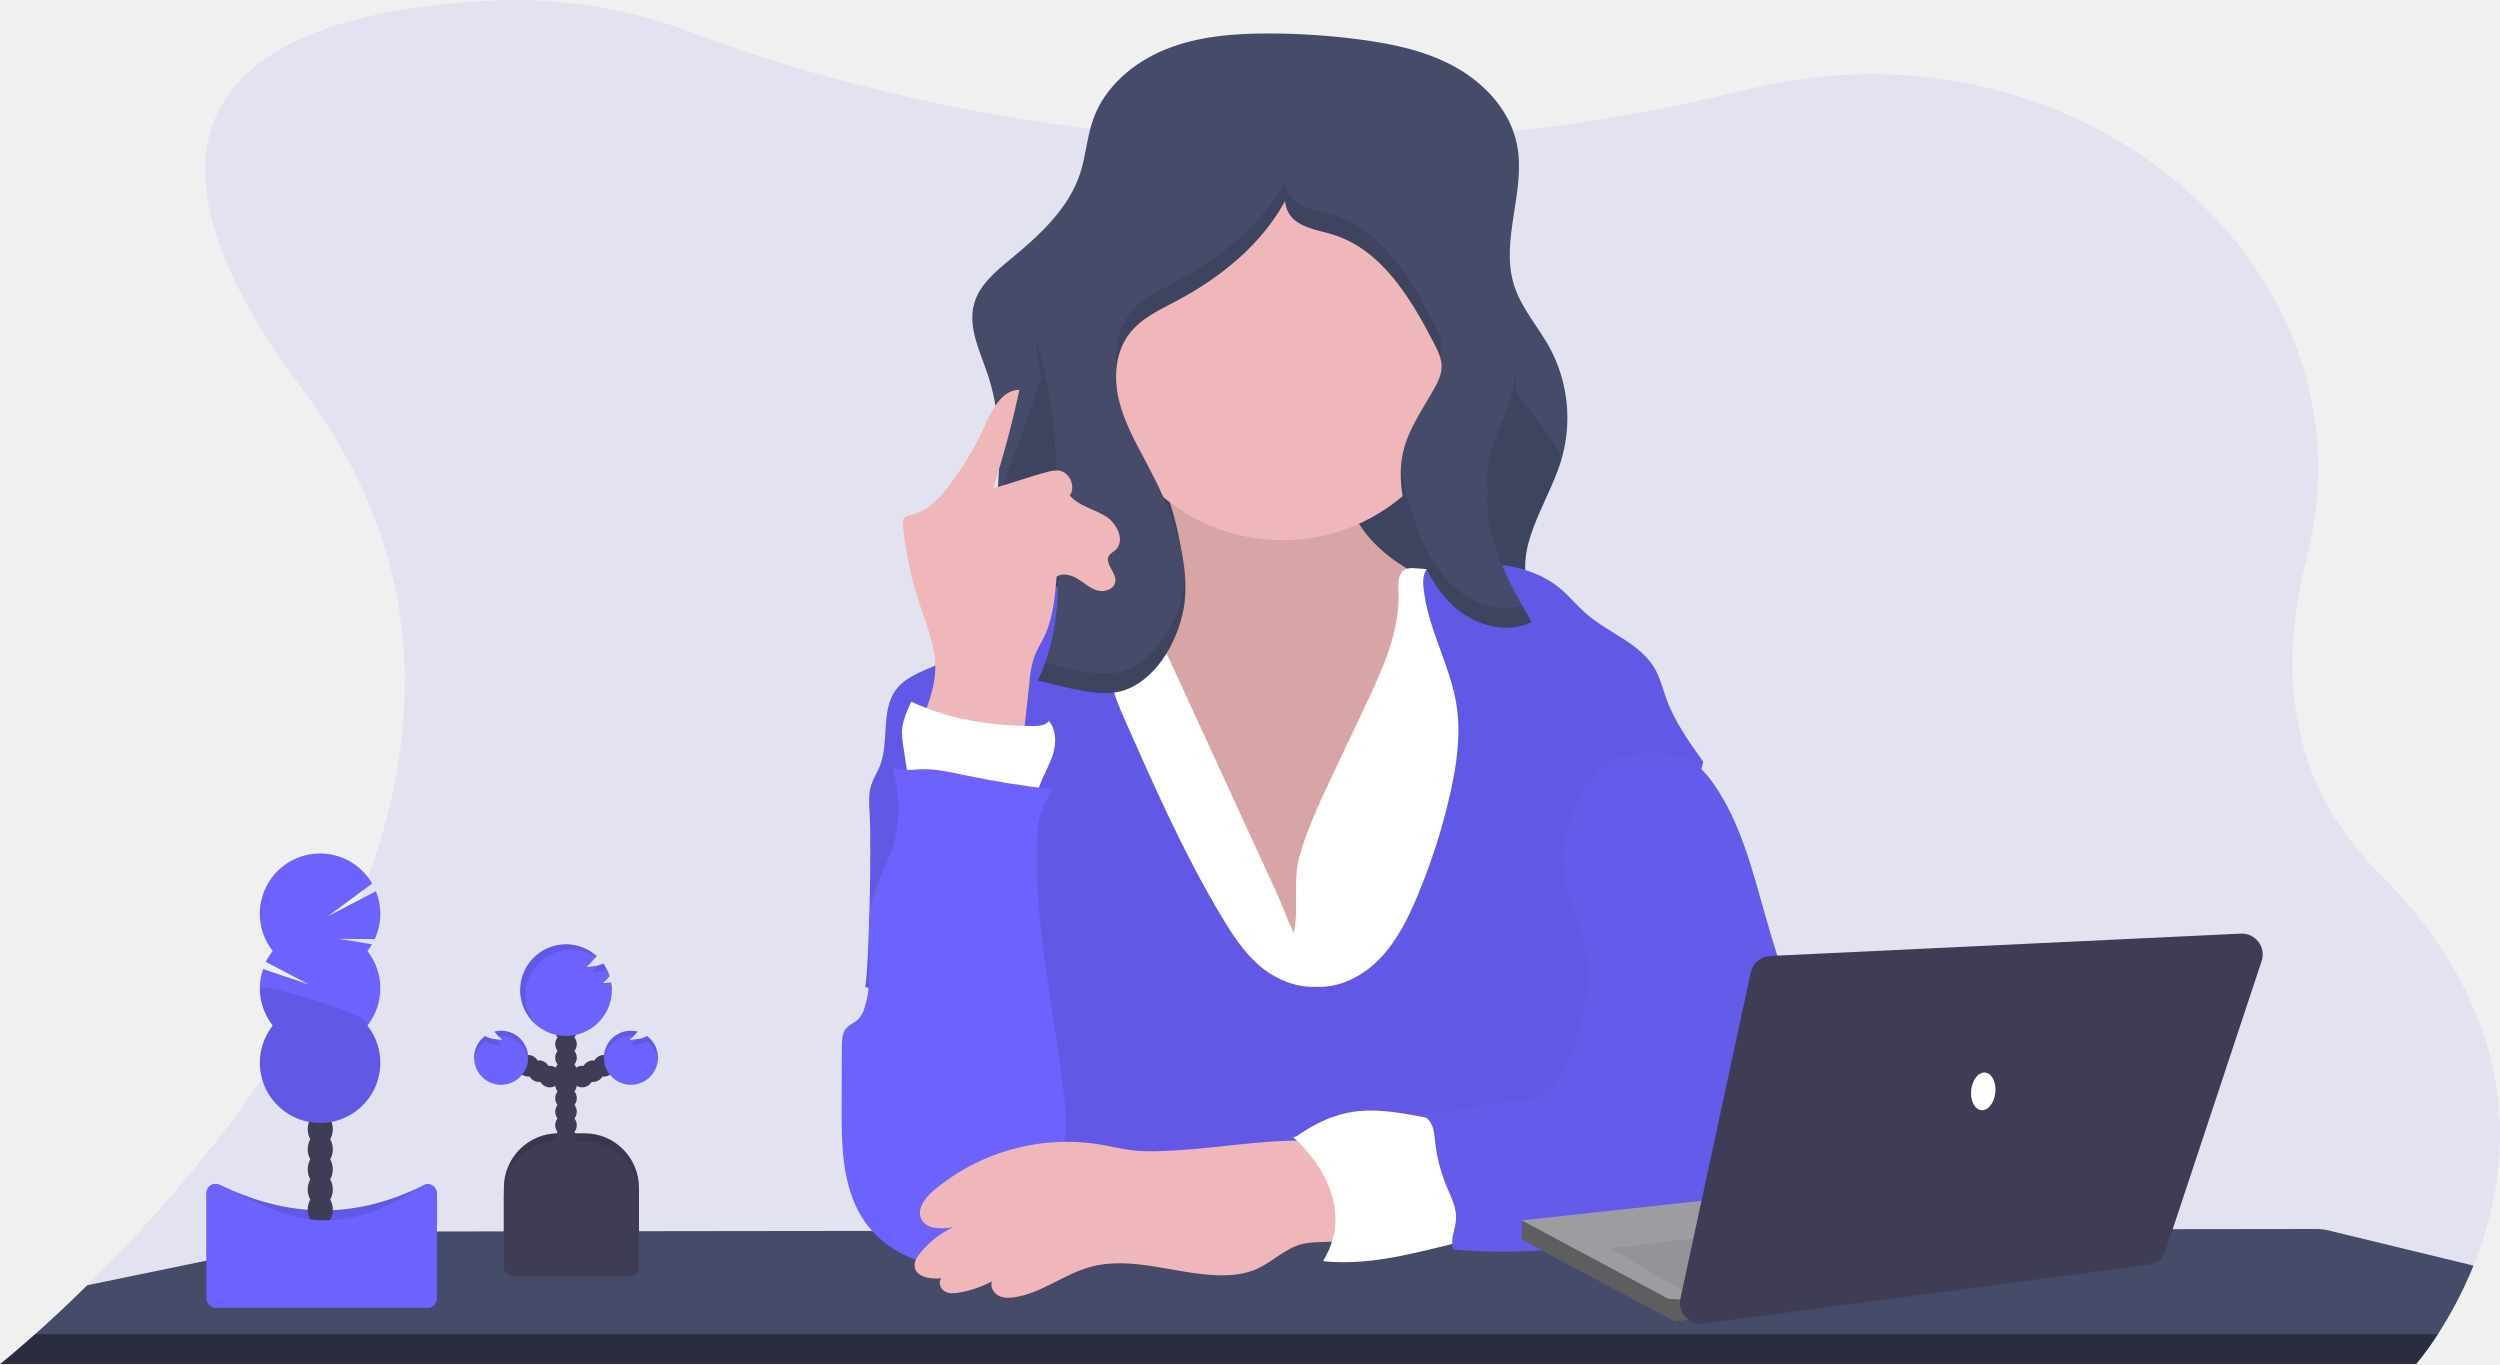
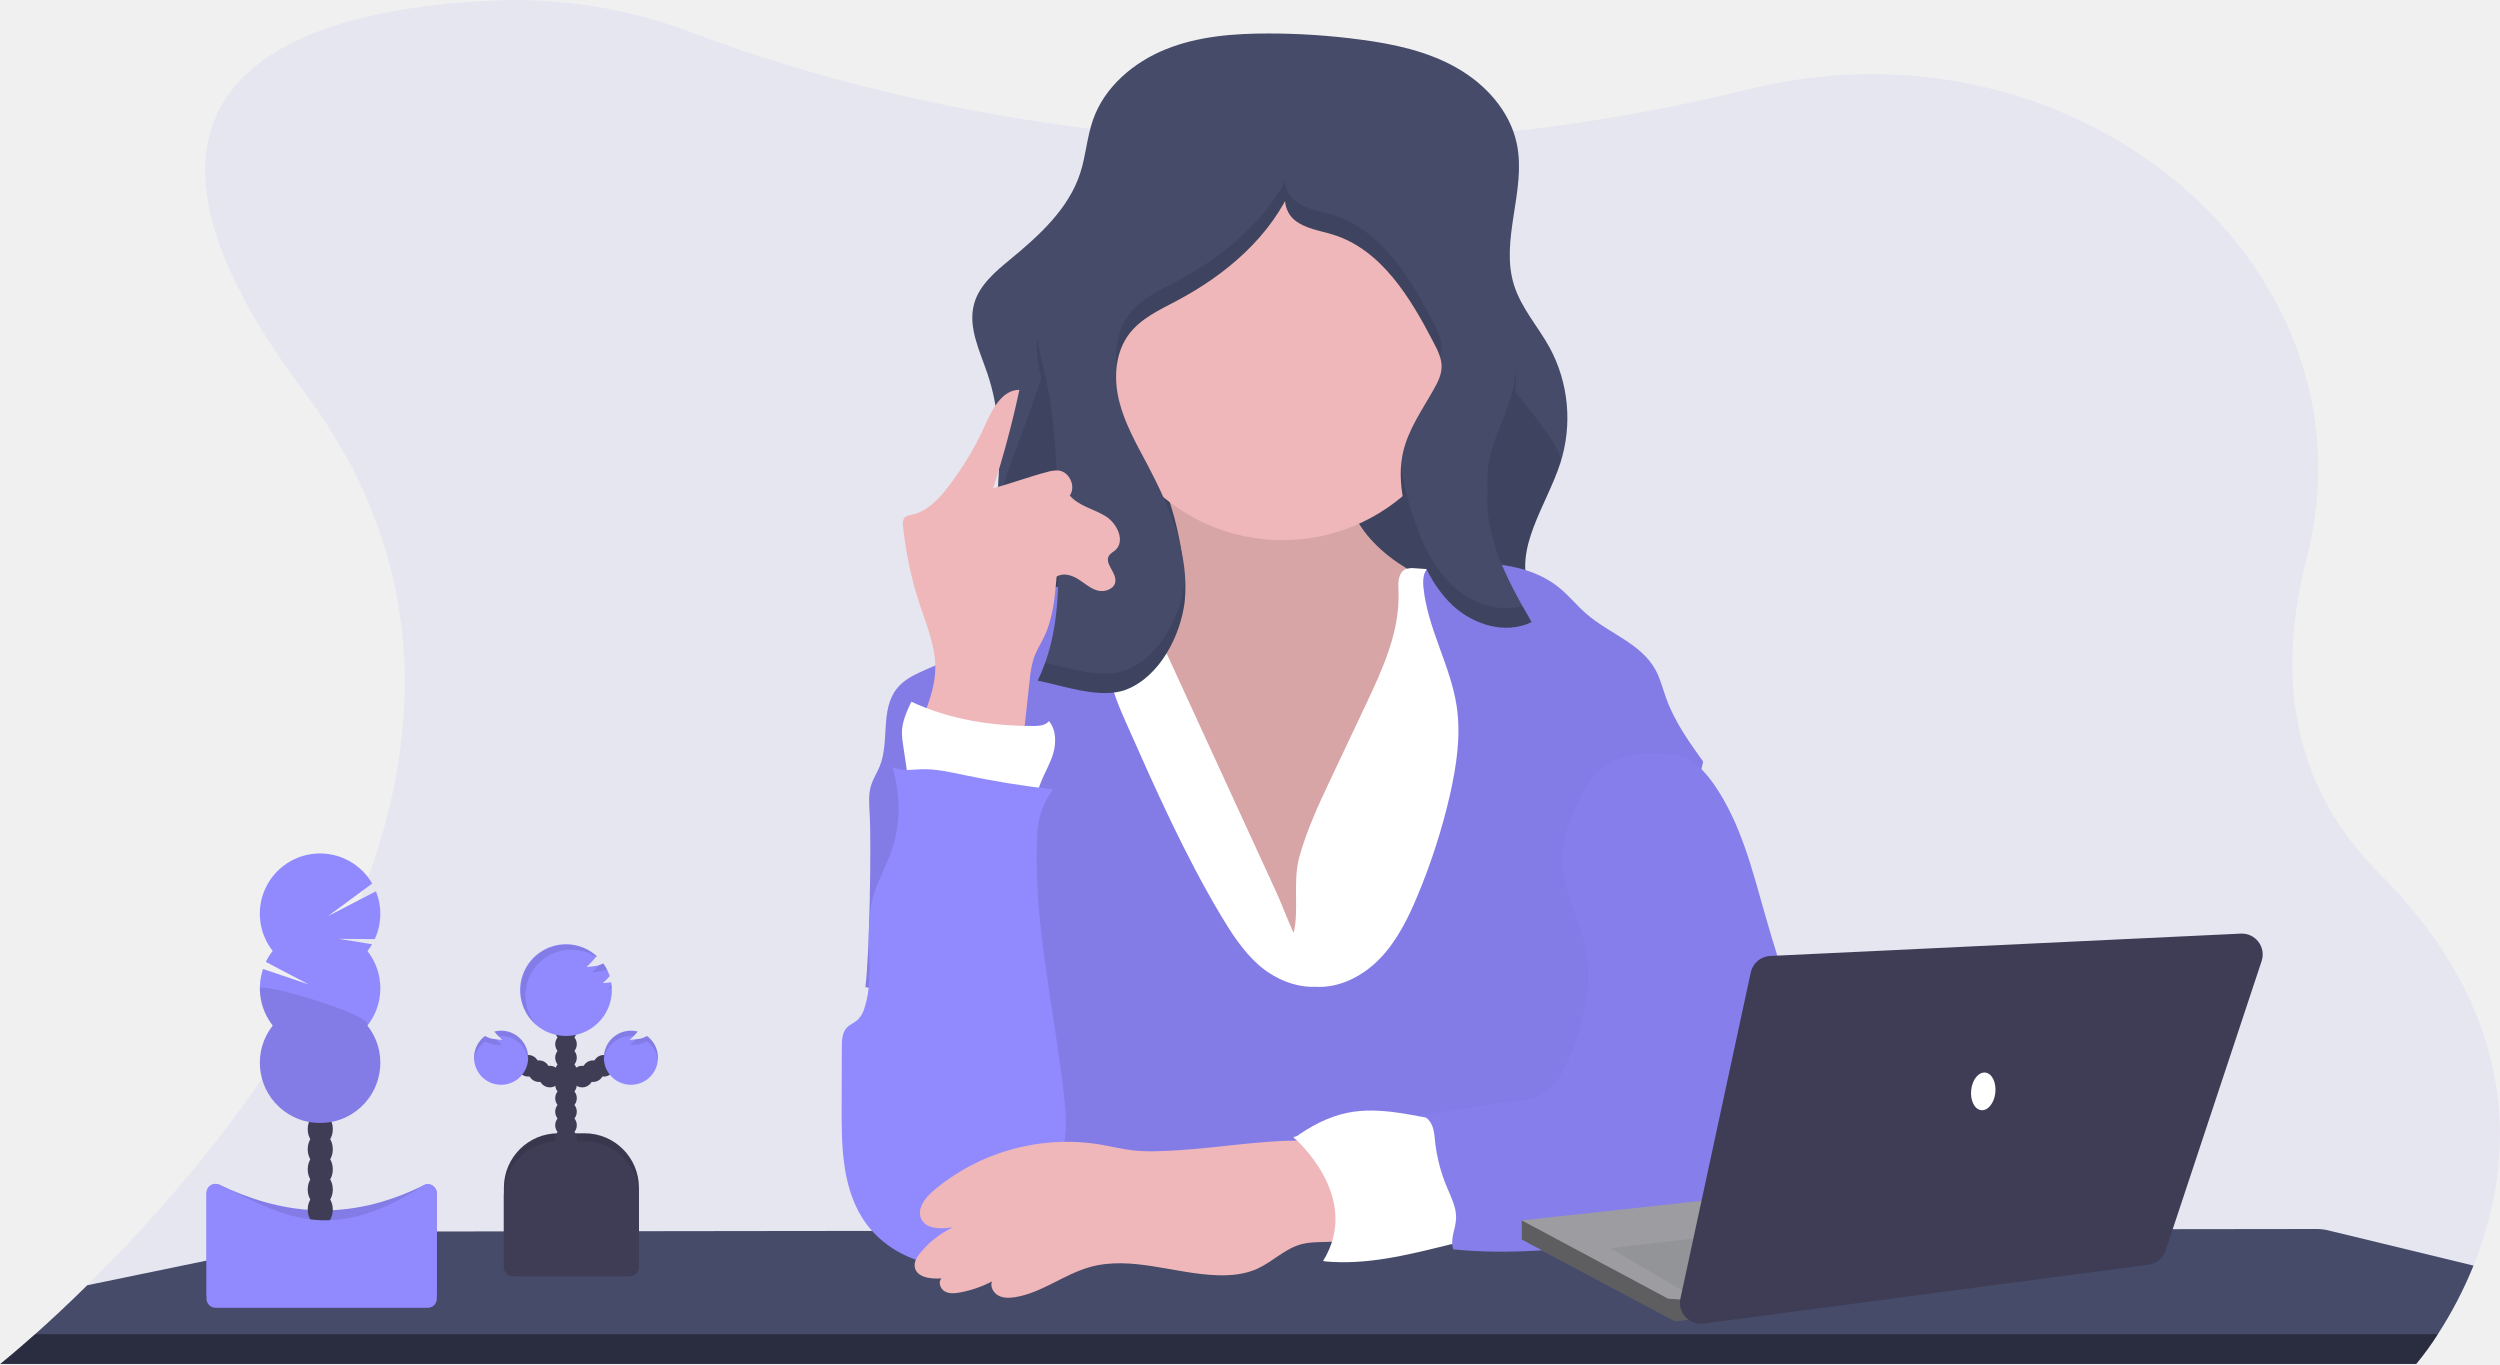
<svg xmlns="http://www.w3.org/2000/svg" id="a02f2390-8fa7-48a9-96f1-2ec5f63ecbc1" data-name="Layer 1" width="1150" height="627.49" viewBox="0 0 1150 627.49">
-   <path d="M1162.81,718.44A188.54,188.54,0,0,1,1146.4,750a135.82,135.82,0,0,1-9.94,13.67.7.7,0,0,1-.11.12H25l.15-.12c1-.78,6.87-5.53,16-13.67,6.55-5.83,14.77-13.41,24-22.53,75.49-74.25,220.5-250,99.73-411-112.27-149.67,8.61-176.83,88.35-180a227.81,227.81,0,0,1,89.86,14.69c36.84,14,104.17,35.46,191.89,45.3,2.88.32,5.78.64,8.72.93a840.12,840.12,0,0,0,139.78,2.54h0c1.37-.08,2.75-.18,4.14-.28a830.62,830.62,0,0,0,136.72-21.15c2.91-.71,5.78-1.38,8.64-2.05,149.63-34.62,287.57,83.37,253.08,216.71-12.75,49.32-9.51,101.89,33,144.42C1188.66,607,1180.23,675.37,1162.81,718.44Z" transform="translate(-25 -136.26)" fill="#6c63ff" opacity="0.1" />
+   <path d="M1162.81,718.44A188.54,188.54,0,0,1,1146.4,750a135.82,135.82,0,0,1-9.94,13.67.7.7,0,0,1-.11.12H25l.15-.12c1-.78,6.87-5.53,16-13.67,6.55-5.83,14.77-13.41,24-22.53,75.49-74.25,220.5-250,99.73-411-112.27-149.67,8.61-176.83,88.35-180a227.81,227.81,0,0,1,89.86,14.69c36.84,14,104.17,35.46,191.89,45.3,2.88.32,5.78.64,8.72.93a840.12,840.12,0,0,0,139.78,2.54h0c1.37-.08,2.75-.18,4.14-.28a830.62,830.62,0,0,0,136.72-21.15c2.91-.71,5.78-1.38,8.64-2.05,149.63-34.62,287.57,83.37,253.08,216.71-12.75,49.32-9.51,101.89,33,144.42C1188.66,607,1180.23,675.37,1162.81,718.44Z" transform="translate(-25 -136.26)" fill="#918aff" opacity="0.1" />
  <path d="M1162.81,718.44A188.54,188.54,0,0,1,1146.4,750a135.82,135.82,0,0,1-9.94,13.67H25.15c1-.78,6.87-5.53,16-13.67,6.55-5.83,14.77-13.41,24-22.53l117.13-24.2a22.79,22.79,0,0,1,4.6-.47l124.87-.18h.13l61.85-.08h.14l52.2-.06,34.17,0h0l35,0,143.42-.2h.23l11.11,0,19.52,0,24.37,0h6.48L725,702h8.14l71.64-.1,22.88,0h0l11,0h0l82.75-.11,24.64,0,78.38-.11,66.16-.08a23.45,23.45,0,0,1,5.47.65Z" transform="translate(-25 -136.26)" fill="#454b69" />
  <path d="M41.15,750H1146.4a135.82,135.82,0,0,1-9.94,13.67H25.15C26.13,762.84,32,758.09,41.15,750Z" transform="translate(-25 -136.26)" fill="none" />
  <path d="M41.15,750H1146.4a135.82,135.82,0,0,1-9.94,13.67H25.15C26.13,762.84,32,758.09,41.15,750Z" transform="translate(-25 -136.26)" opacity="0.4" />
  <path d="M758.22,439l-2.22.43L655.64,458.71c-29.15,5.6-58.72,11.23-88.33,9.08-21.45-1.56-41.49-7.92-62.1-13.5-11.65-3.16-24-4.42-27.95-17.46-5.45-18,3.42-44.65,5.51-62.89,2-17.9,3.18-36.25-.38-53.94a95.9,95.9,0,0,0-3.12-11.74c-3.57-10.59-9.18-21.6-6.15-32.35,2.39-8.53,9.68-14.62,16.5-20.26,13.36-11,27-23.33,32.3-39.82,2.6-8,3.09-16.61,5.89-24.55,5.31-15.1,18.65-26.39,33.49-32.37s31.16-7.25,47.17-7.25a319.6,319.6,0,0,1,42.27,2.81c15.28,2,30.7,5.29,44.13,12.87s24.75,20,27.88,35.14c4.43,21.41-7.87,44.21-1.27,65,3.32,10.51,11,19,16.33,28.62a68.17,68.17,0,0,1,5,53c-6.38,19.77-22,39.77-14,58.94,5.09,12.19,18.09,18.7,27.15,28.36Q757.17,437.7,758.22,439Z" transform="translate(-25 -136.26)" fill="#454b69" />
  <path d="M756,436.48v2.95L655.64,458.71c-29.15,5.6-58.72,11.23-88.33,9.08-21.45-1.56-41.49-7.92-62.1-13.5-11.65-3.16-24-4.42-27.95-17.46-5.45-18,3.42-44.65,5.51-62.89,2-17.9,32.79-83.25,29.23-100.94l184,8c1.24,9.77,49.87,58.81,46.84,68.18-6.38,19.77-22,39.77-14,58.94C733.94,420.31,746.94,426.82,756,436.48Z" transform="translate(-25 -136.26)" opacity="0.1" />
  <path d="M568,387c1.09,6.19,1.67,13-1.49,18.4-4.21,7.24-13.39,9.55-21.6,11.19l-28.5,5.7c-1.94.39-4,.83-5.45,2.16-1.71,1.53-2.29,3.95-2.54,6.23-1.15,10.32,2.5,20.49,5.83,30.32,6.73,19.91,12.38,40.24,20.89,59.45S555.33,558,572,570.84s38.73,19.68,59.14,14.66c17.78-4.37,32.36-16.92,44.93-30.23,10.37-11,20.07-23,25.1-37.27,3.47-9.8,4.6-20.24,5.69-30.58q2.53-23.78,5.06-47.56c.79-7.44,1.31-15.81-3.52-21.52-2.12-2.51-5-4.18-7.94-5.73C689.52,406.8,678,402,667.82,395s-19.21-16.64-22.3-28.6c-1.85-7.18-1.52-15-4.67-21.69-3.52-7.5-11-12.58-19-14.81s-16.44-1.93-24.68-1-40,3.31-43.41,12.6c-1.83,5,5.76,15.73,7.56,20.65A144.17,144.17,0,0,1,568,387Z" transform="translate(-25 -136.26)" fill="#efb7b9" />
  <path d="M568,387c1.09,6.19,1.67,13-1.49,18.4-4.21,7.24-13.39,9.55-21.6,11.19l-28.5,5.7c-1.94.39-4,.83-5.45,2.16-1.71,1.53-2.29,3.95-2.54,6.23-1.15,10.32,2.5,20.49,5.83,30.32,6.73,19.91,12.38,40.24,20.89,59.45S555.33,558,572,570.84s38.73,19.68,59.14,14.66c17.78-4.37,32.36-16.92,44.93-30.23,10.37-11,20.07-23,25.1-37.27,3.47-9.8,4.6-20.24,5.69-30.58q2.53-23.78,5.06-47.56c.79-7.44,1.31-15.81-3.52-21.52-2.12-2.51-5-4.18-7.94-5.73C689.52,406.8,678,402,667.82,395s-19.21-16.64-22.3-28.6c-1.85-7.18-1.52-15-4.67-21.69-3.52-7.5-11-12.58-19-14.81s-16.44-1.93-24.68-1-40,3.31-43.41,12.6c-1.83,5,5.76,15.73,7.56,20.65A144.17,144.17,0,0,1,568,387Z" transform="translate(-25 -136.26)" opacity="0.1" />
  <path d="M636.59,495.74l16.71-35.38c7.83-16.58,15.83-34,15-52.31-.16-3.64-.2-8.19,3-9.84a8.58,8.58,0,0,1,4.39-.56,177.59,177.59,0,0,1,51.51,10.42c3.21,1.16,6.5,2.5,8.75,5.06s3.16,6,3.93,9.3a271.54,271.54,0,0,1,5.73,33.87c3,28.22,1.51,56.69,0,85l-4.44,86.43a8.26,8.26,0,0,1-.73,3.56c-1.1,2-3.58,2.67-5.81,3.05-8.59,1.47-17.37,1.17-26.07.84-61.2-2.32-122.72-5.88-183.52,1.54q.41-13.49-.43-27c-2.41-38.89-12.49-76.83-22.39-114.51-5.77-22-11.36-46-2.07-66.73a28.59,28.59,0,0,1,5.79-8.82c3.95-3.87,9.34-5.91,14.68-7.37a93.43,93.43,0,0,1,28.29-3.2l63.05,137.27c2.88,6.28,5.25,12.89,8.12,19.09,2.58-10.71-.52-23.26,2.58-34.87C626,518.53,631.26,507,636.59,495.74Z" transform="translate(-25 -136.26)" fill="#fff" />
-   <path d="M630,590.19c11.28.71,22.24-5.07,30-13.24s12.88-18.53,17.21-29A286,286,0,0,0,692,501.84c3-13.4,5.13-27.27,3.06-40.85-2.86-18.75-13.47-35.79-15.28-54.67-.31-3.3-.11-7.16,2.54-9.15,1.64-1.23,3.8-1.4,5.84-1.52,18.86-1.12,39.58-.91,54.19,11.06,4.45,3.64,8.06,8.19,12.41,11.94,10.36,9,25,13.58,31.65,25.53,2.32,4.16,3.43,8.87,5.05,13.35,3.82,10.6,10.43,19.92,17,29.09-6.37,26.88-13.69,53.78-20.06,80.66-3.73,15.77-7.49,31.6-13.35,46.7-3.84,9.9-8.67,20-7.49,30.6.47,4.17,1.86,8.16,3.07,12.18a140,140,0,0,1,5.89,43.53l-285.34.7c13.67-19.6,17.68-43.64,16.29-67.49-.67-11.43-3.25-22.93-9-32.82-9.06-15.5-25-25.6-40.71-34.25-11-6-22.81,27.76-34.7,23.89,1.92-13.58,2.8-66,2-79.67-.26-4.48-.66-9.08.72-13.36.94-2.93,2.67-5.55,3.84-8.4,4.69-11.41.22-26,7.8-35.71,5.24-6.75,14.43-8.67,21.9-12.83,7.67-4.28,13.6-11,20.28-16.74A90.19,90.19,0,0,1,525.76,403a58.14,58.14,0,0,1,8.81,26c.51,5.81.14,11.7.95,17.48,1.11,7.83,4.35,15.18,7.56,22.42,13.37,30.19,26.79,60.47,43.73,88.82,4.79,8,10,16,16.94,22.23S620.68,590.63,630,590.19Z" transform="translate(-25 -136.26)" fill="#6c63ff" />
+   <path d="M630,590.19c11.28.71,22.24-5.07,30-13.24s12.88-18.53,17.21-29A286,286,0,0,0,692,501.84c3-13.4,5.13-27.27,3.06-40.85-2.86-18.75-13.47-35.79-15.28-54.67-.31-3.3-.11-7.16,2.54-9.15,1.64-1.23,3.8-1.4,5.84-1.52,18.86-1.12,39.58-.91,54.19,11.06,4.45,3.64,8.06,8.19,12.41,11.94,10.36,9,25,13.58,31.65,25.53,2.32,4.16,3.43,8.87,5.05,13.35,3.82,10.6,10.43,19.92,17,29.09-6.37,26.88-13.69,53.78-20.06,80.66-3.73,15.77-7.49,31.6-13.35,46.7-3.84,9.9-8.67,20-7.49,30.6.47,4.17,1.86,8.16,3.07,12.18a140,140,0,0,1,5.89,43.53l-285.34.7c13.67-19.6,17.68-43.64,16.29-67.49-.67-11.43-3.25-22.93-9-32.82-9.06-15.5-25-25.6-40.71-34.25-11-6-22.81,27.76-34.7,23.89,1.92-13.58,2.8-66,2-79.67-.26-4.48-.66-9.08.72-13.36.94-2.93,2.67-5.55,3.84-8.4,4.69-11.41.22-26,7.8-35.71,5.24-6.75,14.43-8.67,21.9-12.83,7.67-4.28,13.6-11,20.28-16.74A90.19,90.19,0,0,1,525.76,403a58.14,58.14,0,0,1,8.81,26c.51,5.81.14,11.7.95,17.48,1.11,7.83,4.35,15.18,7.56,22.42,13.37,30.19,26.79,60.47,43.73,88.82,4.79,8,10,16,16.94,22.23S620.68,590.63,630,590.19Z" transform="translate(-25 -136.26)" fill="#918aff" />
  <path d="M630,590.19c11.28.71,22.24-5.07,30-13.24s12.88-18.53,17.21-29A286,286,0,0,0,692,501.84c3-13.4,5.13-27.27,3.06-40.85-2.86-18.75-13.47-35.79-15.28-54.67-.31-3.3-.11-7.16,2.54-9.15,1.64-1.23,3.8-1.4,5.84-1.52,18.86-1.12,39.58-.91,54.19,11.06,4.45,3.64,8.06,8.19,12.41,11.94,10.36,9,25,13.58,31.65,25.53,2.32,4.16,3.43,8.87,5.05,13.35,3.82,10.6,10.43,19.92,17,29.09-6.37,26.88-13.69,53.78-20.06,80.66-3.73,15.77-7.49,31.6-13.35,46.7-3.84,9.9-8.67,20-7.49,30.6.47,4.17,1.86,8.16,3.07,12.18a140,140,0,0,1,5.89,43.53l-285.34.7c13.67-19.6,17.68-43.64,16.29-67.49-.67-11.43-3.25-22.93-9-32.82-9.06-15.5-25-25.6-40.71-34.25-11-6-22.81,27.76-34.7,23.89,1.92-13.58,2.8-66,2-79.67-.26-4.48-.66-9.08.72-13.36.94-2.93,2.67-5.55,3.84-8.4,4.69-11.41.22-26,7.8-35.71,5.24-6.75,14.43-8.67,21.9-12.83,7.67-4.28,13.6-11,20.28-16.74A90.19,90.19,0,0,1,525.76,403a58.14,58.14,0,0,1,8.81,26c.51,5.81.14,11.7.95,17.48,1.11,7.83,4.35,15.18,7.56,22.42,13.37,30.19,26.79,60.47,43.73,88.82,4.79,8,10,16,16.94,22.23S620.68,590.63,630,590.19Z" transform="translate(-25 -136.26)" opacity="0.1" />
  <circle cx="589.91" cy="162.75" r="85.72" fill="#efb7b9" />
  <path d="M569.93,413.24c2.35-22.18-6.87-43.88-17.31-63.59-5-9.42-10.36-18.81-12.87-29.16s-1.79-22.07,4.63-30.58c5.46-7.24,14.12-11.15,22.13-15.4,22.61-12,43.28-29.64,53.22-53.23-5.62,3.06-4.16,12.19.8,16.22s11.72,4.81,17.82,6.73c22.24,7,35.58,29.18,46.28,49.9,1.75,3.38,3.53,6.95,3.51,10.76s-1.76,7.19-3.58,10.43c-5.28,9.4-11.74,18.43-14.14,28.94-2.75,12,.15,24.62,3.92,36.39,4,12.52,9.31,25.14,18.91,34.12s24.49,13.44,36.3,7.64c-11.79-20.27-24-42.92-19.4-65.9,2.22-11,8.19-21,10.73-31.94,4.84-20.87-3.22-42.34-11.13-62.26l-23.64-59.45c-3.61-9.09-7.72-18.79-16-23.94-5.6-3.47-12.38-4.37-18.94-5-21.12-1.88-43-1.26-62.66,6.6-35.82,14.31-58.28,49.59-76.1,83.81-5.34,10.25-10.61,21.14-10.39,32.7.12,6.34,1.89,12.51,3.33,18.69,5.86,25.16,6.18,51.23,6.48,77.06.23,19.82-.8,38.5-9.47,56.55,11.88,2.36,29.11,8.73,40.87,4.07C558.56,447.34,568,428.67,569.93,413.24Z" transform="translate(-25 -136.26)" fill="#454b69" />
  <g opacity="0.1">
    <path d="M511.78,392.36q.06-4.23,0-8.54c-.3-25.83-.62-51.9-6.48-77.06a130.05,130.05,0,0,1-3.06-14.88,38.89,38.89,0,0,0-.27,5.19c.12,6.34,1.89,12.51,3.33,18.69C511.13,340.77,511.49,366.68,511.78,392.36Z" transform="translate(-25 -136.26)" />
    <path d="M720.88,324.57a60.51,60.51,0,0,0,1.3-17.82,55.54,55.54,0,0,1-1.3,8.82c-2.54,11-8.51,20.91-10.73,31.94a53,53,0,0,0-.8,14.78,52.45,52.45,0,0,1,.8-5.78C712.37,345.48,718.34,335.53,720.88,324.57Z" transform="translate(-25 -136.26)" />
    <path d="M687.36,300.3a14.41,14.41,0,0,0,.78-4.41c0-3.81-1.76-7.38-3.51-10.76-10.7-20.72-24-42.88-46.28-49.9-6.1-1.92-12.85-2.7-17.82-6.73a12.68,12.68,0,0,1-4.38-8.8c-10.84,19.9-29.46,35.12-49.64,45.81-8,4.25-16.67,8.16-22.13,15.4-5.13,6.8-6.62,15.65-5.73,24.21a30.61,30.61,0,0,1,5.73-15.21c5.46-7.24,14.12-11.15,22.13-15.4,20.18-10.69,38.8-25.91,49.64-45.81a12.68,12.68,0,0,0,4.38,8.8c5,4,11.72,4.81,17.82,6.73,22.24,7,35.58,29.18,46.28,49.9A39.4,39.4,0,0,1,687.36,300.3Z" transform="translate(-25 -136.26)" />
    <path d="M693.25,405.77c-9.6-9-14.89-21.6-18.91-34.12a98.77,98.77,0,0,1-4.8-21.71c-.93,10.27,1.62,20.78,4.8,30.71,4,12.52,9.31,25.14,18.91,34.12s24.49,13.44,36.3,7.64c-1.42-2.43-2.83-4.9-4.23-7.39C714.35,418.11,701.75,413.71,693.25,405.77Z" transform="translate(-25 -136.26)" />
    <path d="M569.93,404.24c-1.93,15.43-11.37,34.1-26.74,40.2-10.67,4.23-25.86-.63-37.45-3.32a86.63,86.63,0,0,1-3.42,8.25c11.88,2.36,29.11,8.73,40.87,4.07,15.37-6.1,24.81-24.77,26.74-40.2a69.48,69.48,0,0,0,.22-11.62C570.09,402.49,570,403.37,569.93,404.24Z" transform="translate(-25 -136.26)" />
  </g>
  <path d="M691.1,652.18c-15.45-2.45-31.13-7.18-46.45-4-8.88,1.84-17,6.26-24.38,11.6,4.06,3.25,8.8,6.15,11.38,10.67a42,42,0,0,1,3.58,9.87c1.62,6,3.25,12.12,3.5,18.36s-1,12.74-4.72,17.77c19.48,1.92,38.36-2.88,57.36-7.57a15.71,15.71,0,0,0,6.07-2.45c3-2.36,3.88-6.56,3.9-10.39,0-6.84-1.92-13.51-3.87-20.07C695.15,668.1,693.43,660,691.1,652.18Z" transform="translate(-25 -136.26)" fill="#fff" />
-   <path d="M795.42,483.51c7.67,1,13.62,7.19,18,13.55,12.29,17.7,17.59,39.16,23.49,59.89q11,38.67,25.87,76.12a114.56,114.56,0,0,0,7.76,16.7c2.47,4.13,5.47,8.1,6.56,12.79,2.64,11.34-6.71,22-16.46,28.32A65.14,65.14,0,0,1,843.79,699c-5.82,1.74-11.89,2.4-17.92,3.06l-55.51,6c-25.55,2.78-51.33,5.56-76.89,2.88-1.61-5.6,1.55-9.56,1.32-15.39-.16-4.17-2-8.05-3.64-11.89a76,76,0,0,1-5.93-21.51c-.29-2.73-.39-5.53-1.43-8.07s-3.27-4.82-6-5c15-1.49,26.39-4.32,41.39-5.82,5.57-.56,11.36-1.19,16.11-4.15,5.89-3.67,9.19-10.29,11.81-16.71,6.49-15.9,10.67-33.42,7.26-50.26-2.8-13.81-10.61-26.67-10.57-40.76,0-8.39,2.86-16.52,6.24-24.2,3.58-8.12,8.25-16.42,16.11-20.54S786.55,482.31,795.42,483.51Z" transform="translate(-25 -136.26)" fill="#6c63ff" />
+   <path d="M795.42,483.51c7.67,1,13.62,7.19,18,13.55,12.29,17.7,17.59,39.16,23.49,59.89q11,38.67,25.87,76.12a114.56,114.56,0,0,0,7.76,16.7c2.47,4.13,5.47,8.1,6.56,12.79,2.64,11.34-6.71,22-16.46,28.32A65.14,65.14,0,0,1,843.79,699c-5.82,1.74-11.89,2.4-17.92,3.06l-55.51,6c-25.55,2.78-51.33,5.56-76.89,2.88-1.61-5.6,1.55-9.56,1.32-15.39-.16-4.17-2-8.05-3.64-11.89a76,76,0,0,1-5.93-21.51c-.29-2.73-.39-5.53-1.43-8.07s-3.27-4.82-6-5c15-1.49,26.39-4.32,41.39-5.82,5.57-.56,11.36-1.19,16.11-4.15,5.89-3.67,9.19-10.29,11.81-16.71,6.49-15.9,10.67-33.42,7.26-50.26-2.8-13.81-10.61-26.67-10.57-40.76,0-8.39,2.86-16.52,6.24-24.2,3.58-8.12,8.25-16.42,16.11-20.54S786.55,482.31,795.42,483.51Z" transform="translate(-25 -136.26)" fill="#918aff" />
  <path d="M795.42,483.51c7.67,1,13.62,7.19,18,13.55,12.29,17.7,17.59,39.16,23.49,59.89q11,38.67,25.87,76.12a114.56,114.56,0,0,0,7.76,16.7c2.47,4.13,5.47,8.1,6.56,12.79,2.64,11.34-6.71,22-16.46,28.32A65.14,65.14,0,0,1,843.79,699c-5.82,1.74-11.89,2.4-17.92,3.06l-55.51,6c-25.55,2.78-51.33,5.56-76.89,2.88-1.61-5.6,1.55-9.56,1.32-15.39-.16-4.17-2-8.05-3.64-11.89a76,76,0,0,1-5.93-21.51c-.29-2.73-.39-5.53-1.43-8.07s-3.27-4.82-6-5c15-1.49,26.39-4.32,41.39-5.82,5.57-.56,11.36-1.19,16.11-4.15,5.89-3.67,9.19-10.29,11.81-16.71,6.49-15.9,10.67-33.42,7.26-50.26-2.8-13.81-10.61-26.67-10.57-40.76,0-8.39,2.86-16.52,6.24-24.2,3.58-8.12,8.25-16.42,16.11-20.54S786.55,482.31,795.42,483.51Z" transform="translate(-25 -136.26)" opacity="0.08" />
  <path d="M447.81,470.52c3.63-8.62,7.32-17.52,7.42-26.87.11-10.11-4-19.71-7.14-29.31a169.49,169.49,0,0,1-7.71-36.19,5,5,0,0,1,.5-3.47c.83-1.17,2.43-1.41,3.84-1.72,6.92-1.58,12.15-7.17,16.47-12.8A140.34,140.34,0,0,0,478.05,332c3.31-7.37,7.79-16.36,15.87-16.43a458.36,458.36,0,0,1-12.08,45.25c8.45-2.16,16.48-5.3,24.93-7.46a14.93,14.93,0,0,1,5.12-.68c5.06.53,8.16,7.38,5.22,11.53,4.13,4.84,11,6.14,16.4,9.46s9.28,11.54,4.48,15.71c-.94.81-2.13,1.38-2.81,2.42-2.32,3.58,3.36,7.69,2.89,11.93-.38,3.47-4.83,5.09-8.2,4.17s-6-3.44-9-5.29-6.92-3-9.83-1.08c-.78,9.41-1.62,19-5.69,27.57-1.49,3.13-3.4,6.06-4.6,9.31a45.88,45.88,0,0,0-2.12,10.93L495,482.53C477.68,486,462.15,480.81,447.81,470.52Z" transform="translate(-25 -136.26)" fill="#efb7b9" />
  <path d="M443.58,500.27l-3.19-21.59a35.1,35.1,0,0,1-.51-5.32c0-5,2.2-9.77,4.33-14.32,17.65,8.24,36.73,11.17,56.2,11.18,2.57,0,5.5-.24,7.1-2.25,3.31,3.81,3.41,9.94,2,14.78s-4.12,9.2-5.92,13.92c-.91,2.39-1.65,5-3.39,6.84-2.7,2.91-7.08,3.41-11.06,3.39a70.71,70.71,0,0,1-12.48-1.19C466,503.73,454.24,498.36,443.58,500.27Z" transform="translate(-25 -136.26)" fill="#fff" />
-   <path d="M509.41,499.39q-20.55-2.34-40.83-6.6c-6.63-1.39-13.32-2.94-20.08-2.67-4.4.18-9.13,1.06-13-1.12,3.77,12.83,4,26.35-.51,38.94-2.67,7.5-6.74,14.49-8.7,22.21-4.08,16.15,1.52,33.76-3.58,49.62a12.56,12.56,0,0,1-3.08,5.52c-1.56,1.43-3.69,2.17-5.13,3.72-2.12,2.28-2.25,5.71-2.26,8.82l-.09,27.55c-.06,17.54.17,36.14,9.43,51,10.56,17,32.79,25.81,52.14,20.64a38.76,38.76,0,0,0,14.16-6.93c6.72-5.34,11-13.06,15.19-20.58,5-9,10-18.2,11.61-28.33,1.14-7.17.5-14.49-.32-21.7-4.52-40-14.33-79.66-12.22-119.81A36.31,36.31,0,0,1,509.41,499.39Z" transform="translate(-25 -136.26)" fill="#6c63ff" />
+   <path d="M509.41,499.39q-20.55-2.34-40.83-6.6c-6.63-1.39-13.32-2.94-20.08-2.67-4.4.18-9.13,1.06-13-1.12,3.77,12.83,4,26.35-.51,38.94-2.67,7.5-6.74,14.49-8.7,22.21-4.08,16.15,1.52,33.76-3.58,49.62a12.56,12.56,0,0,1-3.08,5.52c-1.56,1.43-3.69,2.17-5.13,3.72-2.12,2.28-2.25,5.71-2.26,8.82l-.09,27.55c-.06,17.54.17,36.14,9.43,51,10.56,17,32.79,25.81,52.14,20.64a38.76,38.76,0,0,0,14.16-6.93c6.72-5.34,11-13.06,15.19-20.58,5-9,10-18.2,11.61-28.33,1.14-7.17.5-14.49-.32-21.7-4.52-40-14.33-79.66-12.22-119.81A36.31,36.31,0,0,1,509.41,499.39Z" transform="translate(-25 -136.26)" fill="#918aff" />
  <path d="M566.67,665.39c-6.95.4-13.95.8-20.87,0-5-.6-9.88-1.83-14.84-2.67A95.11,95.11,0,0,0,454.37,684c-3.84,3.28-7.72,8.31-5.6,12.9,2.28,4.94,9.25,4.8,14.62,3.88a44,44,0,0,0-15,11.73c-1.5,1.83-2.92,4-2.63,6.37.61,4.95,7.33,5.85,12.3,5.42-1.62,1.74-.53,4.82,1.53,6s4.62.94,6.95.51a51.52,51.52,0,0,0,14.76-5.11c-.94,2.45.69,5.32,3,6.54s5.12,1.13,7.71.71c12.22-2,22.42-10.5,34.34-13.84,19.06-5.33,39,3.17,58.81,3.77,6.2.19,12.56-.44,18.21-3,6.93-3.15,12.52-9.06,19.84-11.16,8.13-2.32,17.46.35,24.9-3.66,5.41-2.91.53-25.34-.85-29.66-2.53-7.9-5.07-13.14-13.5-13.94C612.43,659.37,588.16,664.15,566.67,665.39Z" transform="translate(-25 -136.26)" fill="#efb7b9" />
  <path d="M619.88,659.27s32.29,27.33,13.66,57.15l36-12.43V677.9c0-1.24-13.67-19.87-13.67-19.87l-16.15-2.49Z" transform="translate(-25 -136.26)" fill="#fff" />
  <path d="M256.79,521.32h12.11a25,25,0,0,1,25,25v37.11a0,0,0,0,1,0,0H231.79a0,0,0,0,1,0,0V546.32A25,25,0,0,1,256.79,521.32Z" fill="#3f3d56" />
  <path d="M256.79,521.32h12.11a25,25,0,0,1,25,25v37.11a0,0,0,0,1,0,0H231.79a0,0,0,0,1,0,0V546.32A25,25,0,0,1,256.79,521.32Z" opacity="0.1" />
  <circle cx="260.36" cy="530.01" r="4.97" fill="#3f3d56" />
  <circle cx="260.36" cy="523.8" r="4.97" fill="#3f3d56" />
  <circle cx="260.36" cy="517.59" r="4.97" fill="#3f3d56" />
  <circle cx="260.36" cy="511.38" r="4.97" fill="#3f3d56" />
  <circle cx="260.36" cy="505.17" r="4.97" fill="#3f3d56" />
  <circle cx="260.36" cy="498.96" r="4.97" fill="#3f3d56" />
  <circle cx="260.36" cy="492.74" r="4.97" fill="#3f3d56" />
  <circle cx="267.82" cy="495.23" r="4.97" fill="#3f3d56" />
  <circle cx="272.79" cy="492.74" r="4.97" fill="#3f3d56" />
  <circle cx="277.76" cy="490.26" r="4.97" fill="#3f3d56" />
  <circle cx="260.36" cy="486.53" r="4.97" fill="#3f3d56" />
  <circle cx="260.36" cy="480.32" r="4.97" fill="#3f3d56" />
  <circle cx="260.36" cy="474.11" r="4.97" fill="#3f3d56" />
  <circle cx="260.36" cy="467.9" r="4.97" fill="#3f3d56" />
-   <path d="M306,588.13q-1.86.27-3.72.39a28.56,28.56,0,0,0,3.2-3.28,21,21,0,0,0-3-5.83,10.22,10.22,0,0,1-4,1.26c-1.23.18-2.47.31-3.71.4,1.63-1.33,3.15-3.33,4.75-5a21.1,21.1,0,1,0,6.93,15.61,20.68,20.68,0,0,0-.32-3.63Z" transform="translate(-25 -136.26)" fill="#6c63ff" />
-   <path d="M322.57,612.82a9.64,9.64,0,0,1-4.18,1.39c-1.23.18-2.47.32-3.71.4a36.4,36.4,0,0,0,3.68-3.82,12.44,12.44,0,1,0,4.21,2Z" transform="translate(-25 -136.26)" fill="#6c63ff" />
+   <path d="M306,588.13q-1.86.27-3.72.39a28.56,28.56,0,0,0,3.2-3.28,21,21,0,0,0-3-5.83,10.22,10.22,0,0,1-4,1.26c-1.23.18-2.47.31-3.71.4,1.63-1.33,3.15-3.33,4.75-5a21.1,21.1,0,1,0,6.93,15.61,20.68,20.68,0,0,0-.32-3.63Z" transform="translate(-25 -136.26)" fill="#918aff" />
+   <path d="M322.57,612.82a9.64,9.64,0,0,1-4.18,1.39c-1.23.18-2.47.32-3.71.4a36.4,36.4,0,0,0,3.68-3.82,12.44,12.44,0,1,0,4.21,2Z" transform="translate(-25 -136.26)" fill="#918aff" />
  <circle cx="252.91" cy="495.23" r="4.97" fill="#3f3d56" />
  <circle cx="247.94" cy="492.74" r="4.97" fill="#3f3d56" />
  <circle cx="242.97" cy="490.26" r="4.97" fill="#3f3d56" />
-   <path d="M248.16,612.82a9.64,9.64,0,0,0,4.18,1.39c1.23.18,2.47.32,3.71.4a35.42,35.42,0,0,1-3.68-3.82,12.44,12.44,0,1,1-4.21,2Z" transform="translate(-25 -136.26)" fill="#6c63ff" />
+   <path d="M248.16,612.82a9.64,9.64,0,0,0,4.18,1.39c1.23.18,2.47.32,3.71.4a35.42,35.42,0,0,1-3.68-3.82,12.44,12.44,0,1,1-4.21,2Z" transform="translate(-25 -136.26)" fill="#918aff" />
  <path d="M256.79,525h12.11a25,25,0,0,1,25,25v32.87a4.24,4.24,0,0,1-4.24,4.24H236a4.24,4.24,0,0,1-4.24-4.24V550A25,25,0,0,1,256.79,525Z" fill="#3f3d56" />
  <g opacity="0.1">
    <path d="M306.34,589.49a18.83,18.83,0,0,1-1.6,1.52c.57,0,1.13-.09,1.7-.15C306.42,590.4,306.39,589.94,306.34,589.49Z" transform="translate(-25 -136.26)" />
    <path d="M297.28,583.55c1.25-.08,2.48-.21,3.72-.39a12,12,0,0,0,3.23-.88,21.92,21.92,0,0,0-1.74-2.87,7.52,7.52,0,0,1-2,.85A28.79,28.79,0,0,1,297.28,583.55Z" transform="translate(-25 -136.26)" />
    <path d="M266.73,594.22a21.08,21.08,0,0,1,32.5-17.76l.32-.34a21.1,21.1,0,1,0-27.82,31.73A21,21,0,0,1,266.73,594.22Z" transform="translate(-25 -136.26)" />
  </g>
  <g opacity="0.1">
    <path d="M314.68,617.09c1.24-.08,2.48-.21,3.71-.39a9.65,9.65,0,0,0,4.18-1.4,12.43,12.43,0,0,1,5,8.8,11.38,11.38,0,0,0,.07-1.31,12.38,12.38,0,0,0-5-10,9.64,9.64,0,0,1-4.18,1.39l-1,.13A25.37,25.37,0,0,1,314.68,617.09Z" transform="translate(-25 -136.26)" />
    <path d="M315.18,612.85a10.19,10.19,0,0,1,1.24.09c.65-.69,1.29-1.43,1.94-2.15a12.4,12.4,0,0,0-15.6,12c0,.42,0,.83.06,1.24A12.42,12.42,0,0,1,315.18,612.85Z" transform="translate(-25 -136.26)" />
  </g>
  <g opacity="0.1">
    <path d="M256.05,617.09c-1.24-.08-2.48-.21-3.71-.39a9.65,9.65,0,0,1-4.18-1.4,12.43,12.43,0,0,0-5,8.8,11.38,11.38,0,0,1-.07-1.31,12.38,12.38,0,0,1,5-10,9.64,9.64,0,0,0,4.18,1.39l1,.13A23.67,23.67,0,0,0,256.05,617.09Z" transform="translate(-25 -136.26)" />
    <path d="M255.55,612.85a10.51,10.51,0,0,0-1.25.09c-.64-.69-1.28-1.43-1.93-2.15a12.4,12.4,0,0,1,15.6,12c0,.42,0,.83-.06,1.24A12.42,12.42,0,0,0,255.55,612.85Z" transform="translate(-25 -136.26)" />
  </g>
-   <path d="M221.85,735.39h-97.7a4.15,4.15,0,0,1-4.15-4.15V685a4.15,4.15,0,0,1,5.93-3.75c28.07,13.32,58.31,17.89,94,.21a4.16,4.16,0,0,1,6,3.71v46A4.15,4.15,0,0,1,221.85,735.39Z" transform="translate(-25 -136.26)" fill="#6c63ff" />
+   <path d="M221.85,735.39h-97.7a4.15,4.15,0,0,1-4.15-4.15V685a4.15,4.15,0,0,1,5.93-3.75c28.07,13.32,58.31,17.89,94,.21a4.16,4.16,0,0,1,6,3.71v46A4.15,4.15,0,0,1,221.85,735.39Z" transform="translate(-25 -136.26)" fill="#918aff" />
  <path d="M221.85,735.39h-97.7a4.15,4.15,0,0,1-4.15-4.15V685a4.15,4.15,0,0,1,5.93-3.75c28.07,13.32,58.31,17.89,94,.21a4.16,4.16,0,0,1,6,3.71v46A4.15,4.15,0,0,1,221.85,735.39Z" transform="translate(-25 -136.26)" opacity="0.1" />
  <ellipse cx="147.32" cy="556.41" rx="5.78" ry="7.57" fill="#3f3d56" />
  <ellipse cx="147.32" cy="547.16" rx="5.78" ry="7.57" fill="#3f3d56" />
  <ellipse cx="147.32" cy="537.9" rx="5.78" ry="7.57" fill="#3f3d56" />
  <ellipse cx="147.32" cy="528.65" rx="5.78" ry="7.57" fill="#3f3d56" />
  <ellipse cx="147.32" cy="519.39" rx="5.78" ry="7.57" fill="#3f3d56" />
  <ellipse cx="147.32" cy="510.13" rx="5.78" ry="7.57" fill="#3f3d56" />
  <ellipse cx="147.32" cy="500.88" rx="5.78" ry="7.57" fill="#3f3d56" />
-   <path d="M194,573.8a29.42,29.42,0,0,0,2.15-3.17l-15.2-2.5,16.44.12a27.71,27.71,0,0,0,.53-22l-22.05,11.44,20.34-15a27.71,27.71,0,1,0-45.77,31,27.1,27.1,0,0,0-3.16,5.05L167,589.1,146,582a27.74,27.74,0,0,0,4.47,26,27.71,27.71,0,1,0,43.56,0,27.71,27.71,0,0,0,0-34.26Z" transform="translate(-25 -136.26)" fill="#6c63ff" />
+   <path d="M194,573.8a29.42,29.42,0,0,0,2.15-3.17l-15.2-2.5,16.44.12a27.71,27.71,0,0,0,.53-22l-22.05,11.44,20.34-15a27.71,27.71,0,1,0-45.77,31,27.1,27.1,0,0,0-3.16,5.05L167,589.1,146,582a27.74,27.74,0,0,0,4.47,26,27.71,27.71,0,1,0,43.56,0,27.71,27.71,0,0,0,0-34.26Z" transform="translate(-25 -136.26)" fill="#918aff" />
  <path d="M144.49,590.93a27.59,27.59,0,0,0,5.93,17.13,27.71,27.71,0,1,0,43.56,0C197.69,603.35,144.49,587.82,144.49,590.93Z" transform="translate(-25 -136.26)" opacity="0.1" />
-   <path d="M221.85,737.84h-97.7a4.15,4.15,0,0,1-4.15-4.15V685a4.15,4.15,0,0,1,5.93-3.75c28.07,13.32,50.33,28.85,94,.21,2.59-1.7,6,.62,6,3.71v48.5A4.15,4.15,0,0,1,221.85,737.84Z" transform="translate(-25 -136.26)" fill="#6c63ff" />
+   <path d="M221.85,737.84h-97.7a4.15,4.15,0,0,1-4.15-4.15V685a4.15,4.15,0,0,1,5.93-3.75c28.07,13.32,50.33,28.85,94,.21,2.59-1.7,6,.62,6,3.71v48.5A4.15,4.15,0,0,1,221.85,737.84Z" transform="translate(-25 -136.26)" fill="#918aff" />
  <polygon points="921.83 587.81 777.69 606.88 770.48 607.83 700.01 570.19 700.01 561.38 920.23 537.36 921.83 587.81" fill="#9c9ca1" />
  <polygon points="740.85 574.19 897 555.78 895.4 584.61 773.77 593.53 740.85 574.19" fill="#939498" />
  <path d="M802.69,733.67v9.46l-7.21,1L725,706.45v-8.81l67.27,36S801.09,734.47,802.69,733.67Z" transform="translate(-25 -136.26)" opacity="0.4" />
  <path d="M830.36,583.52,798,733.57a9.58,9.58,0,0,0,10.62,11.53L1013.35,718a9.58,9.58,0,0,0,7.84-6.48l44.17-133.2a9.6,9.6,0,0,0-9.56-12.6L839.28,576A9.6,9.6,0,0,0,830.36,583.52Z" transform="translate(-25 -136.26)" fill="#3f3d56" />
  <ellipse cx="937.28" cy="638.27" rx="8.7" ry="5.59" transform="translate(179.55 1367.46) rotate(-84)" fill="#fff" />
</svg>
